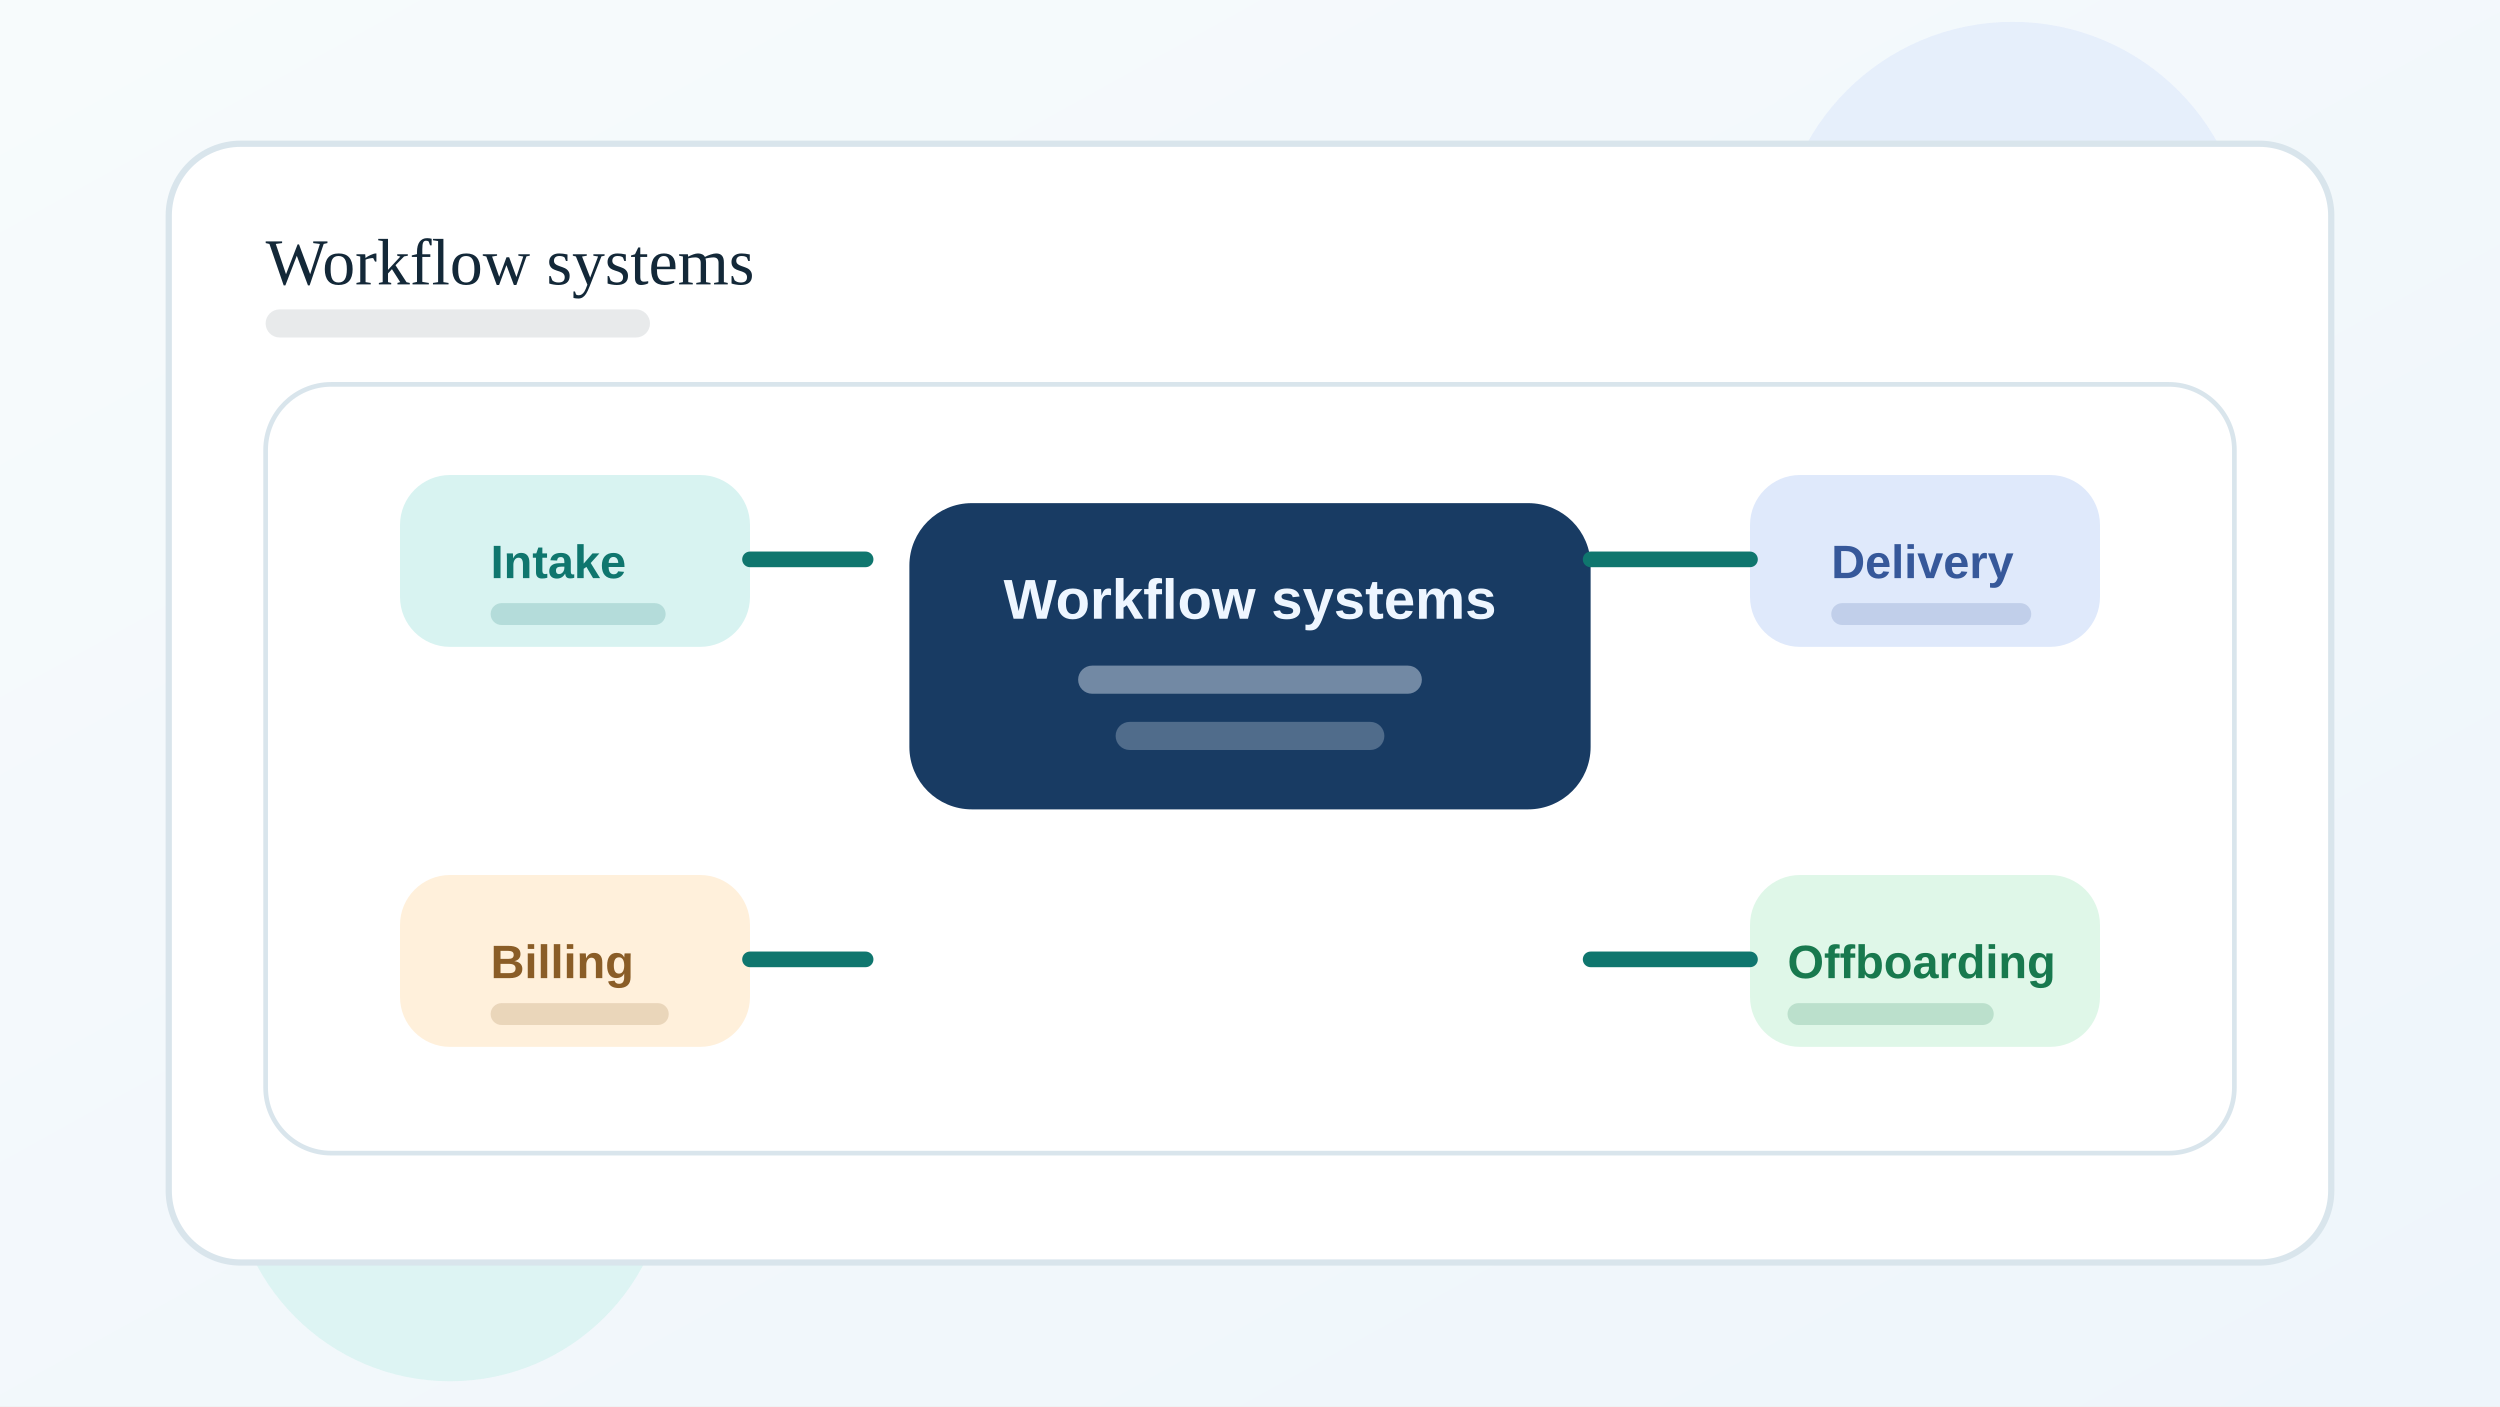
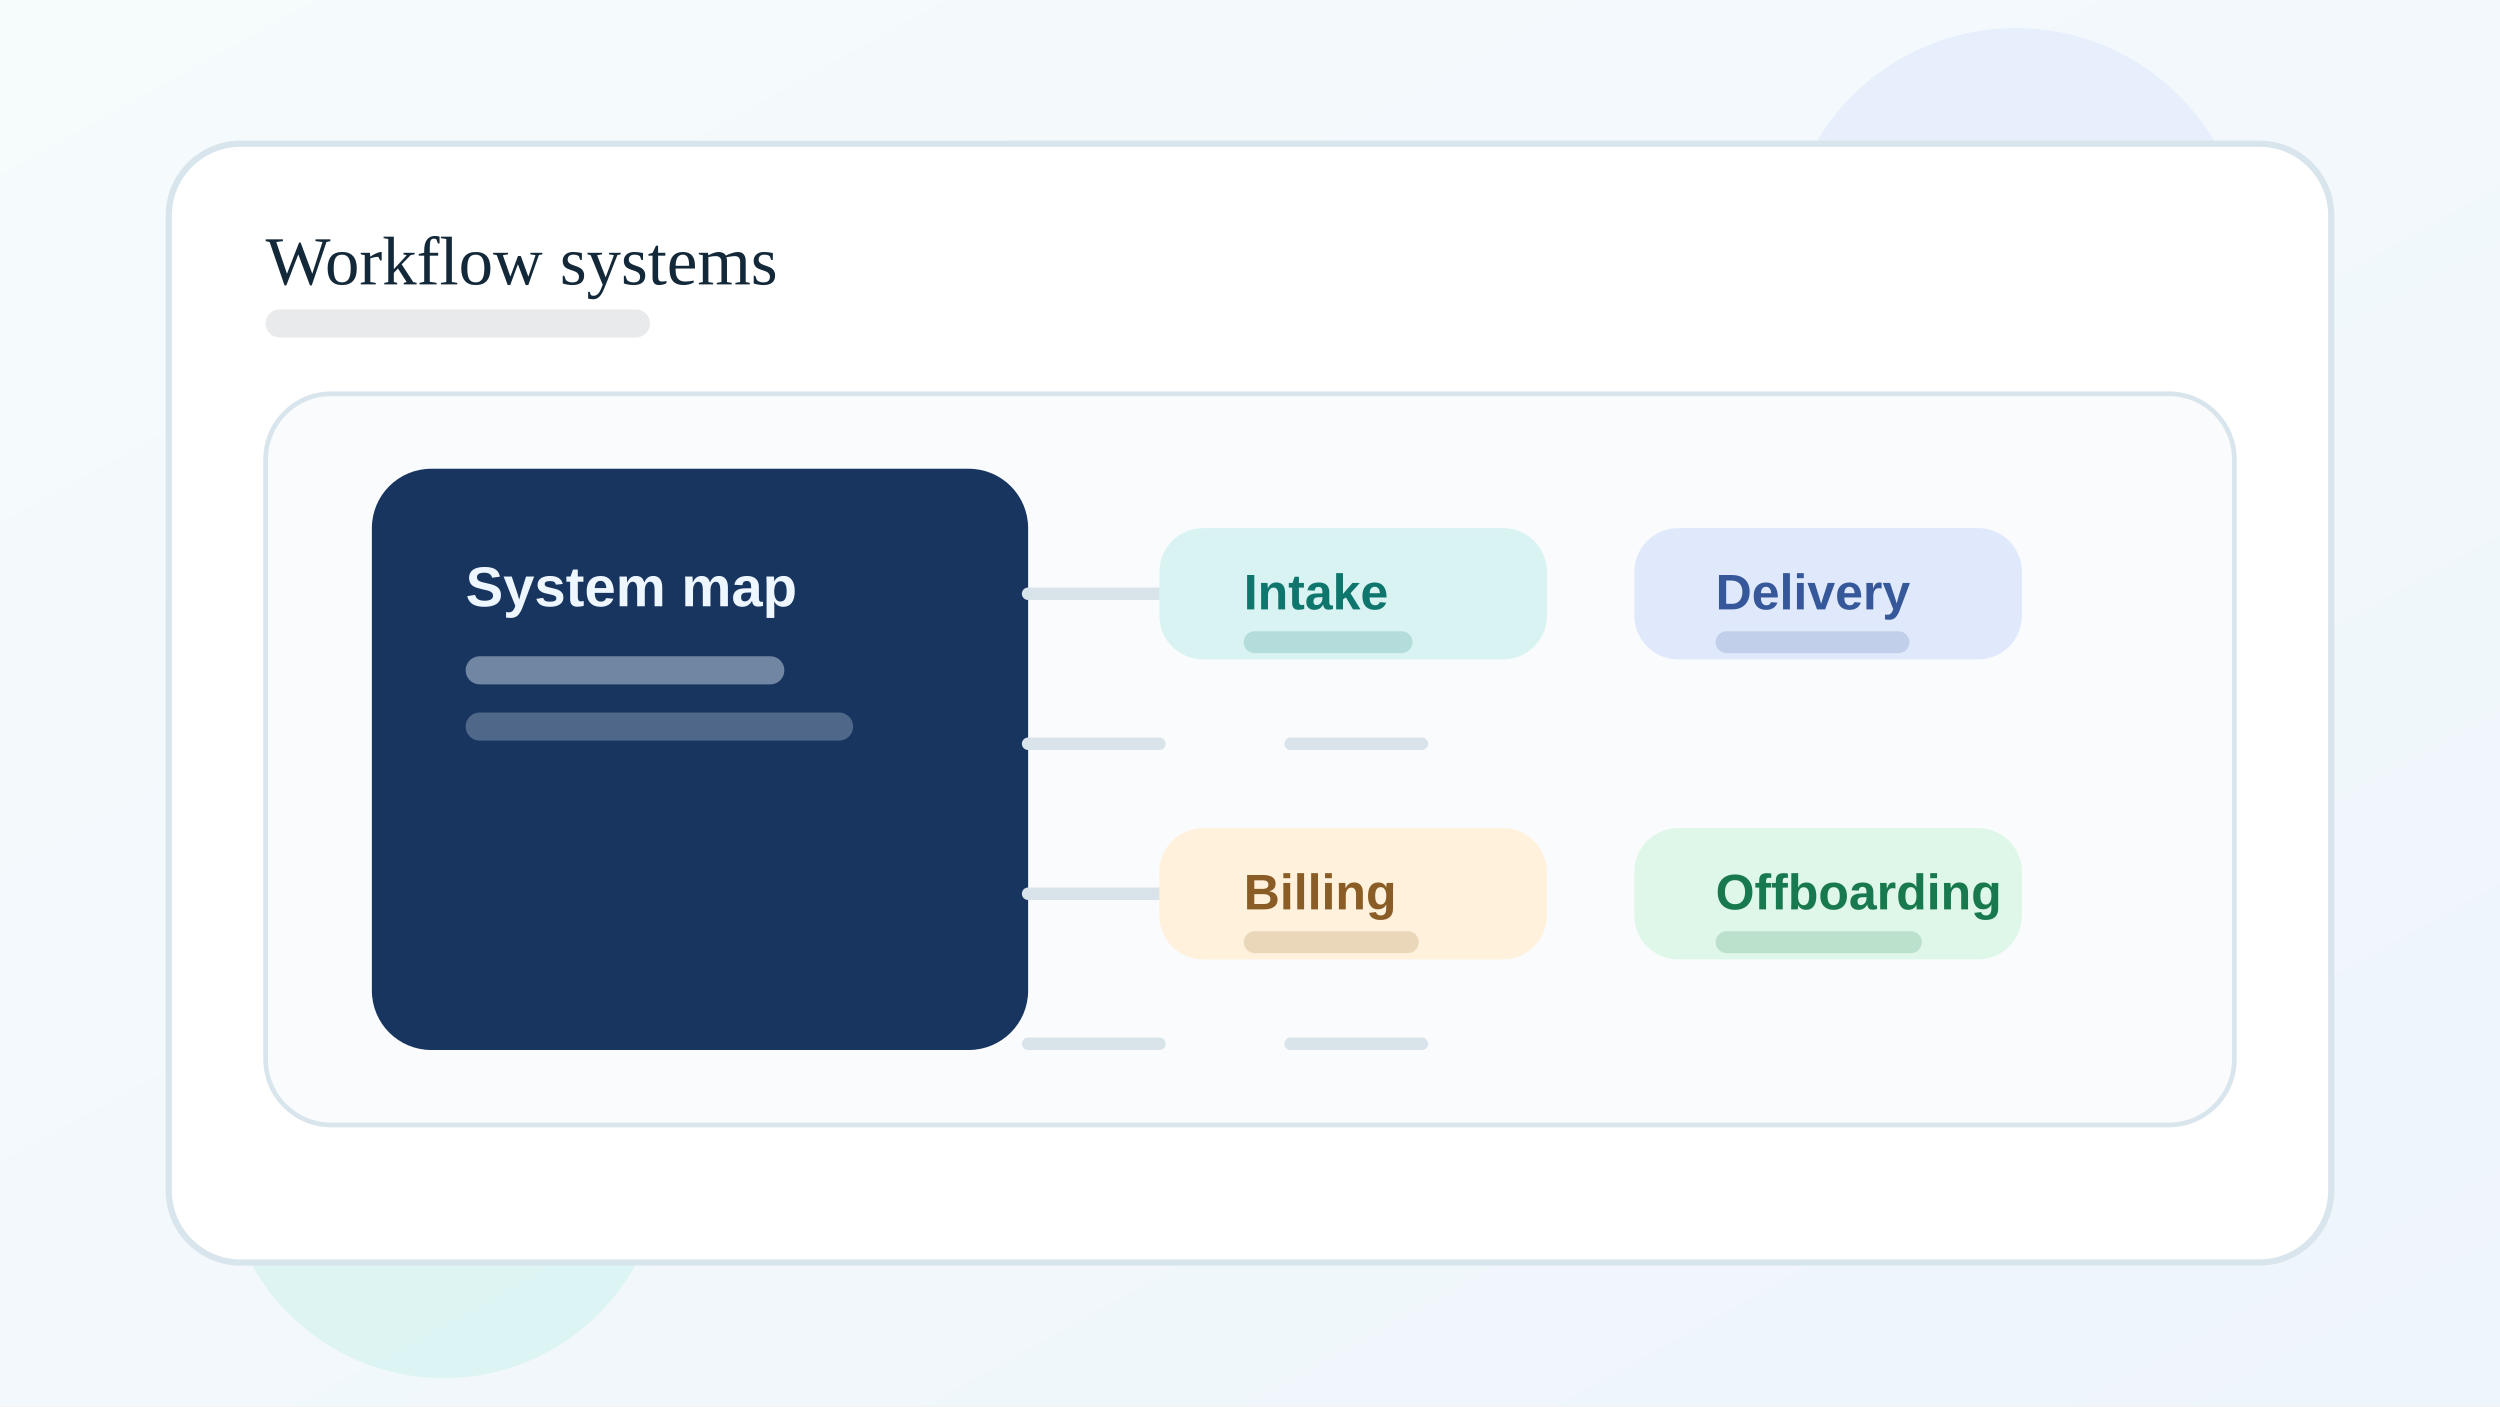
<svg xmlns="http://www.w3.org/2000/svg" viewBox="0 0 1600 900" role="img" aria-labelledby="title desc">
  <defs>
    <linearGradient id="hub-bg" x1="0%" y1="0%" x2="100%" y2="100%">
-       <stop offset="0%" stop-color="#f7fbfc" />
+       <stop offset="0%" stop-color="#f6fbfc" />
      <stop offset="100%" stop-color="#eef5fb" />
    </linearGradient>
  </defs>
  <rect width="1600" height="900" fill="url(#hub-bg)" />
-   <circle cx="1288" cy="164" r="150" fill="#dfe9fb" opacity=".66" />
-   <circle cx="288" cy="744" r="140" fill="#d8f3f1" opacity=".82" />
+   <circle cx="1290" cy="166" r="148" fill="#dfe9fb" opacity=".66" />
+   <circle cx="284" cy="742" r="140" fill="#d8f3f1" opacity=".82" />
  <rect x="108" y="92" width="1384" height="716" rx="46" fill="#ffffff" stroke="#d9e5ec" stroke-width="4" />
-   <text x="170" y="182" font-family="Georgia, 'Times New Roman', serif" font-size="42" fill="#132838">Workflow systems</text>
+   <text x="170" y="182" font-family="Georgia, 'Times New Roman', serif" font-size="44" fill="#132838">Workflow systems</text>
  <rect x="170" y="198" width="246" height="18" rx="9" fill="#132838" opacity=".10" />
-   <rect x="170" y="246" width="1260" height="492" rx="42" fill="#ffffff" stroke="#d9e5ec" stroke-width="3" />
-   <rect x="582" y="322" width="436" height="196" rx="40" fill="#183b63" />
-   <text x="800" y="396" text-anchor="middle" font-family="Arial, sans-serif" font-size="36" font-weight="700" fill="#eef6ff">Workflow systems</text>
-   <rect x="690" y="426" width="220" height="18" rx="9" fill="#eef6ff" opacity=".42" />
-   <rect x="714" y="462" width="172" height="18" rx="9" fill="#eef6ff" opacity=".26" />
-   <rect x="256" y="304" width="224" height="110" rx="32" fill="#d8f3f1" />
-   <rect x="1120" y="304" width="224" height="110" rx="32" fill="#dfe9fb" />
-   <rect x="256" y="560" width="224" height="110" rx="32" fill="#fff0db" />
-   <rect x="1120" y="560" width="224" height="110" rx="32" fill="#dff7e8" />
-   <path d="M480 358h74m464 0h102M480 614h74m464 0h102" stroke="#0f766e" stroke-width="10" stroke-linecap="round" />
-   <text x="314" y="370" font-family="Arial, sans-serif" font-size="30" font-weight="700" fill="#0f766e">Intake</text>
-   <text x="1172" y="370" font-family="Arial, sans-serif" font-size="30" font-weight="700" fill="#36589a">Delivery</text>
-   <text x="314" y="626" font-family="Arial, sans-serif" font-size="30" font-weight="700" fill="#8a5d27">Billing</text>
-   <text x="1144" y="626" font-family="Arial, sans-serif" font-size="30" font-weight="700" fill="#18794e">Offboarding</text>
-   <rect x="314" y="386" width="112" height="14" rx="7" fill="#0f766e" opacity=".18" />
-   <rect x="1172" y="386" width="128" height="14" rx="7" fill="#36589a" opacity=".18" />
-   <rect x="314" y="642" width="114" height="14" rx="7" fill="#8a5d27" opacity=".18" />
-   <rect x="1144" y="642" width="132" height="14" rx="7" fill="#18794e" opacity=".18" />
+   <rect x="170" y="252" width="1260" height="468" rx="42" fill="#f9fbfd" stroke="#d9e5ec" stroke-width="3" />
+   <rect x="238" y="300" width="420" height="372" rx="38" fill="#17355f" />
+   <text x="298" y="388" font-family="Arial, sans-serif" font-size="36" font-weight="700" fill="#eef6ff">System map</text>
+   <rect x="298" y="420" width="204" height="18" rx="9" fill="#eef6ff" opacity=".42" />
+   <rect x="298" y="456" width="248" height="18" rx="9" fill="#eef6ff" opacity=".26" />
+   <path d="M658 380h84m84 0h84m-252 96h84m84 0h84m-252 96h84m84 0h84m-252 96h84m84 0h84" stroke="#d9e4ea" stroke-width="8" stroke-linecap="round" />
+   <rect x="742" y="338" width="248" height="84" rx="28" fill="#d8f3f1" />
+   <rect x="1046" y="338" width="248" height="84" rx="28" fill="#dfe9fb" />
+   <rect x="742" y="530" width="248" height="84" rx="28" fill="#fff1db" />
+   <rect x="1046" y="530" width="248" height="84" rx="28" fill="#dff7e8" />
+   <text x="796" y="390" font-family="Arial, sans-serif" font-size="32" font-weight="700" fill="#0f766e">Intake</text>
+   <text x="1098" y="390" font-family="Arial, sans-serif" font-size="32" font-weight="700" fill="#36589a">Delivery</text>
+   <text x="796" y="582" font-family="Arial, sans-serif" font-size="32" font-weight="700" fill="#8a5d27">Billing</text>
+   <text x="1098" y="582" font-family="Arial, sans-serif" font-size="32" font-weight="700" fill="#18794e">Offboarding</text>
+   <rect x="796" y="404" width="108" height="14" rx="7" fill="#0f766e" opacity=".18" />
+   <rect x="1098" y="404" width="124" height="14" rx="7" fill="#36589a" opacity=".18" />
+   <rect x="796" y="596" width="112" height="14" rx="7" fill="#8a5d27" opacity=".18" />
+   <rect x="1098" y="596" width="132" height="14" rx="7" fill="#18794e" opacity=".18" />
</svg>
